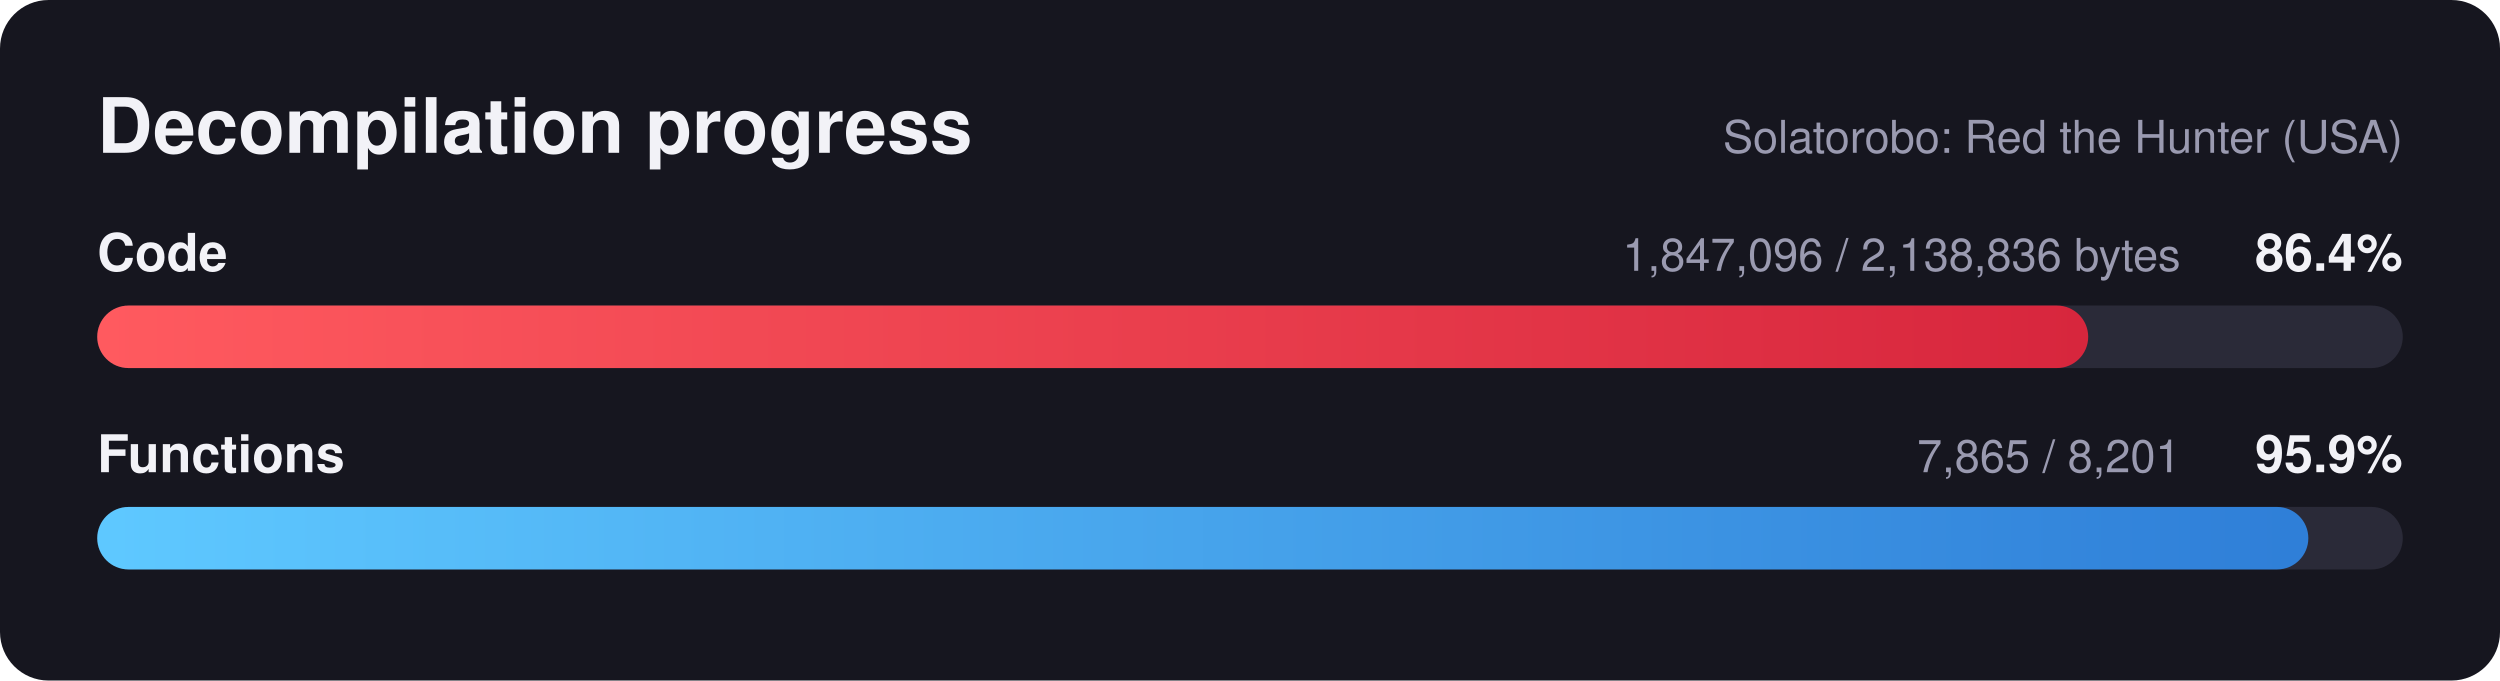
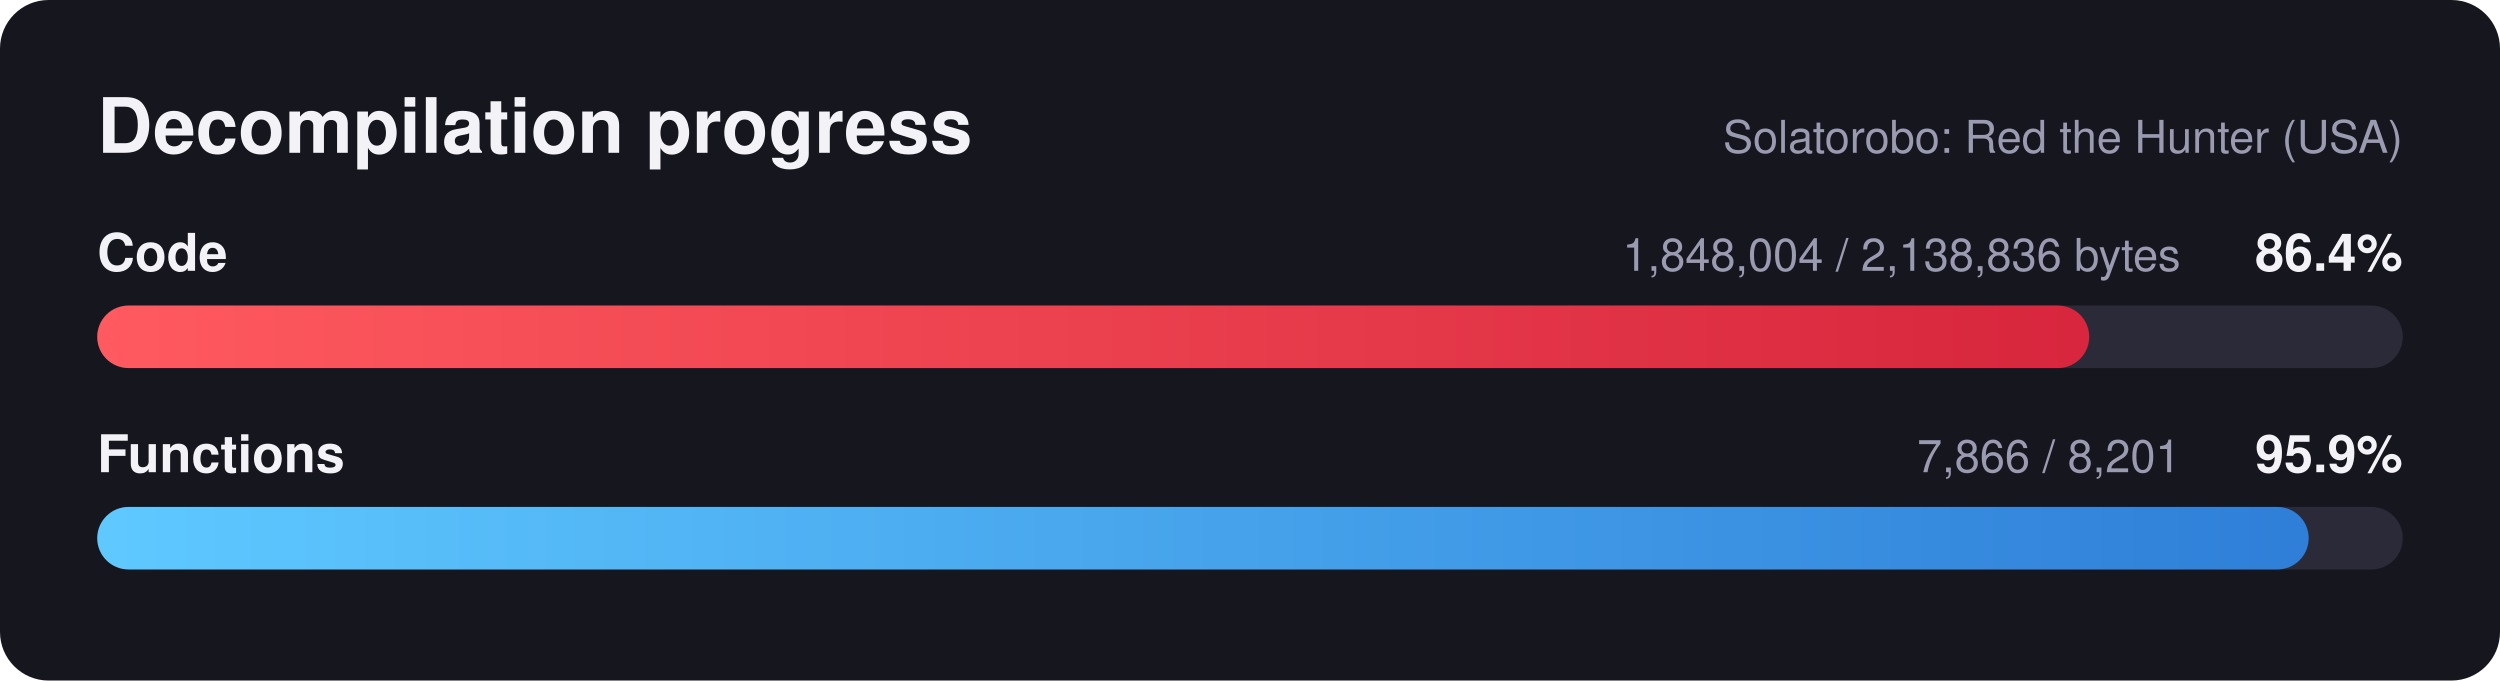
<svg xmlns="http://www.w3.org/2000/svg" width="720" height="196" viewBox="0 0 720 196" font-family="Segoe UI, Helvetica, Arial, sans-serif">
  <defs>
    <linearGradient id="red" x1="0" x2="1" y1="0" y2="0">
      <stop offset="0" stop-color="#ff5a5f" />
      <stop offset="1" stop-color="#d7263d" />
    </linearGradient>
    <linearGradient id="blue" x1="0" x2="1" y1="0" y2="0">
      <stop offset="0" stop-color="#5ec8ff" />
      <stop offset="1" stop-color="#2f7fd8" />
    </linearGradient>
  </defs>
  <rect width="720" height="196" rx="14" fill="#16161f" />
  <text x="28" y="44" fill="#f2f2f7" font-size="22" font-weight="700">Decompilation progress</text>
  <text x="692" y="44" fill="#9a9ab0" font-size="13" text-anchor="end">Solatorobo: Red the Hunter (USA)</text>
  <text x="28" y="78" fill="#f2f2f7" font-size="15" font-weight="600">Code</text>
  <text x="692" y="78" fill="#f2f2f7" font-size="15" font-weight="700" text-anchor="end">86.4%</text>
-   <text x="628" y="78" fill="#9a9ab0" font-size="13" text-anchor="end">1,847,096 / 2,138,836 bytes</text>
+   <text x="628" y="78" fill="#9a9ab0" font-size="13" text-anchor="end">1,848,004 / 2,138,836 bytes</text>
  <rect x="28" y="88" width="664" height="18" rx="9.0" fill="#2a2a38" />
-   <rect x="28" y="88" width="573.4" height="18" rx="9.0" fill="url(#red)" />
+   <rect x="28" y="88" width="573.7" height="18" rx="9.0" fill="url(#red)" />
  <text x="28" y="136" fill="#f2f2f7" font-size="15" font-weight="600">Functions</text>
  <text x="692" y="136" fill="#f2f2f7" font-size="15" font-weight="700" text-anchor="end">95.9%</text>
-   <text x="628" y="136" fill="#9a9ab0" font-size="13" text-anchor="end">7,865 / 8,201</text>
+   <text x="628" y="136" fill="#9a9ab0" font-size="13" text-anchor="end">7,866 / 8,201</text>
  <rect x="28" y="146" width="664" height="18" rx="9.0" fill="#2a2a38" />
-   <rect x="28" y="146" width="636.8" height="18" rx="9.0" fill="url(#blue)" />
+   <rect x="28" y="146" width="636.9" height="18" rx="9.0" fill="url(#blue)" />
</svg>
